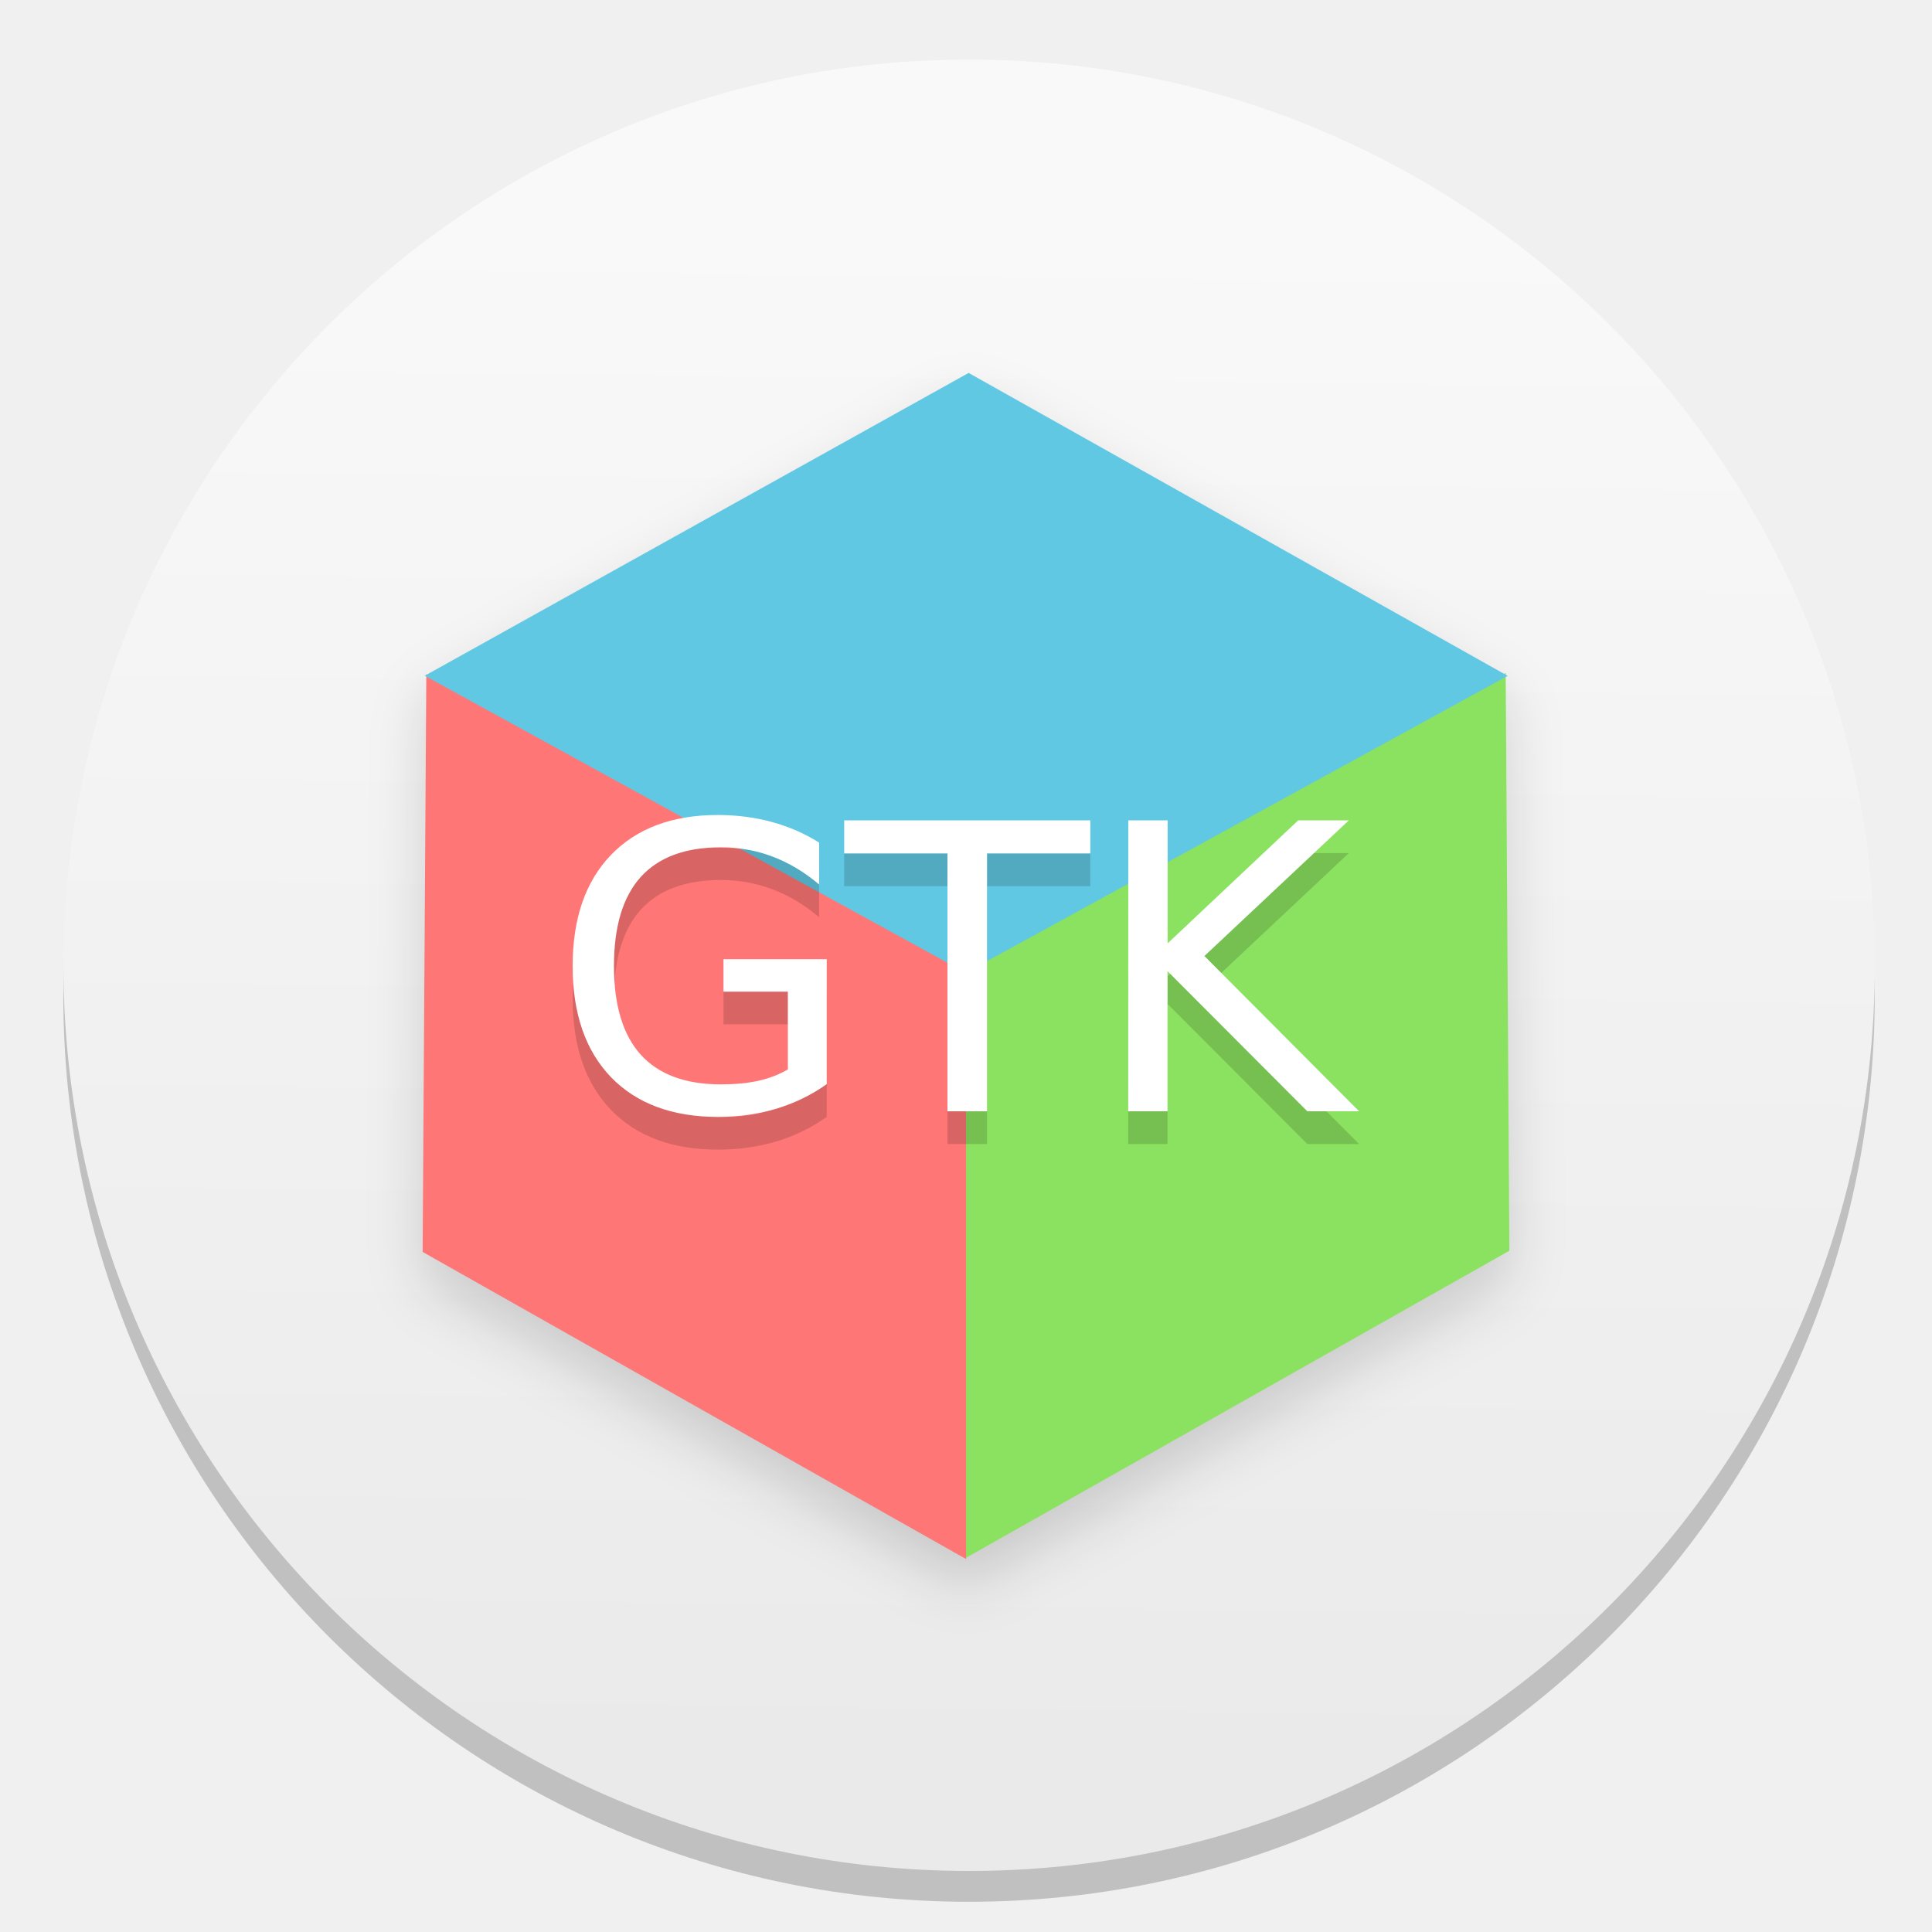
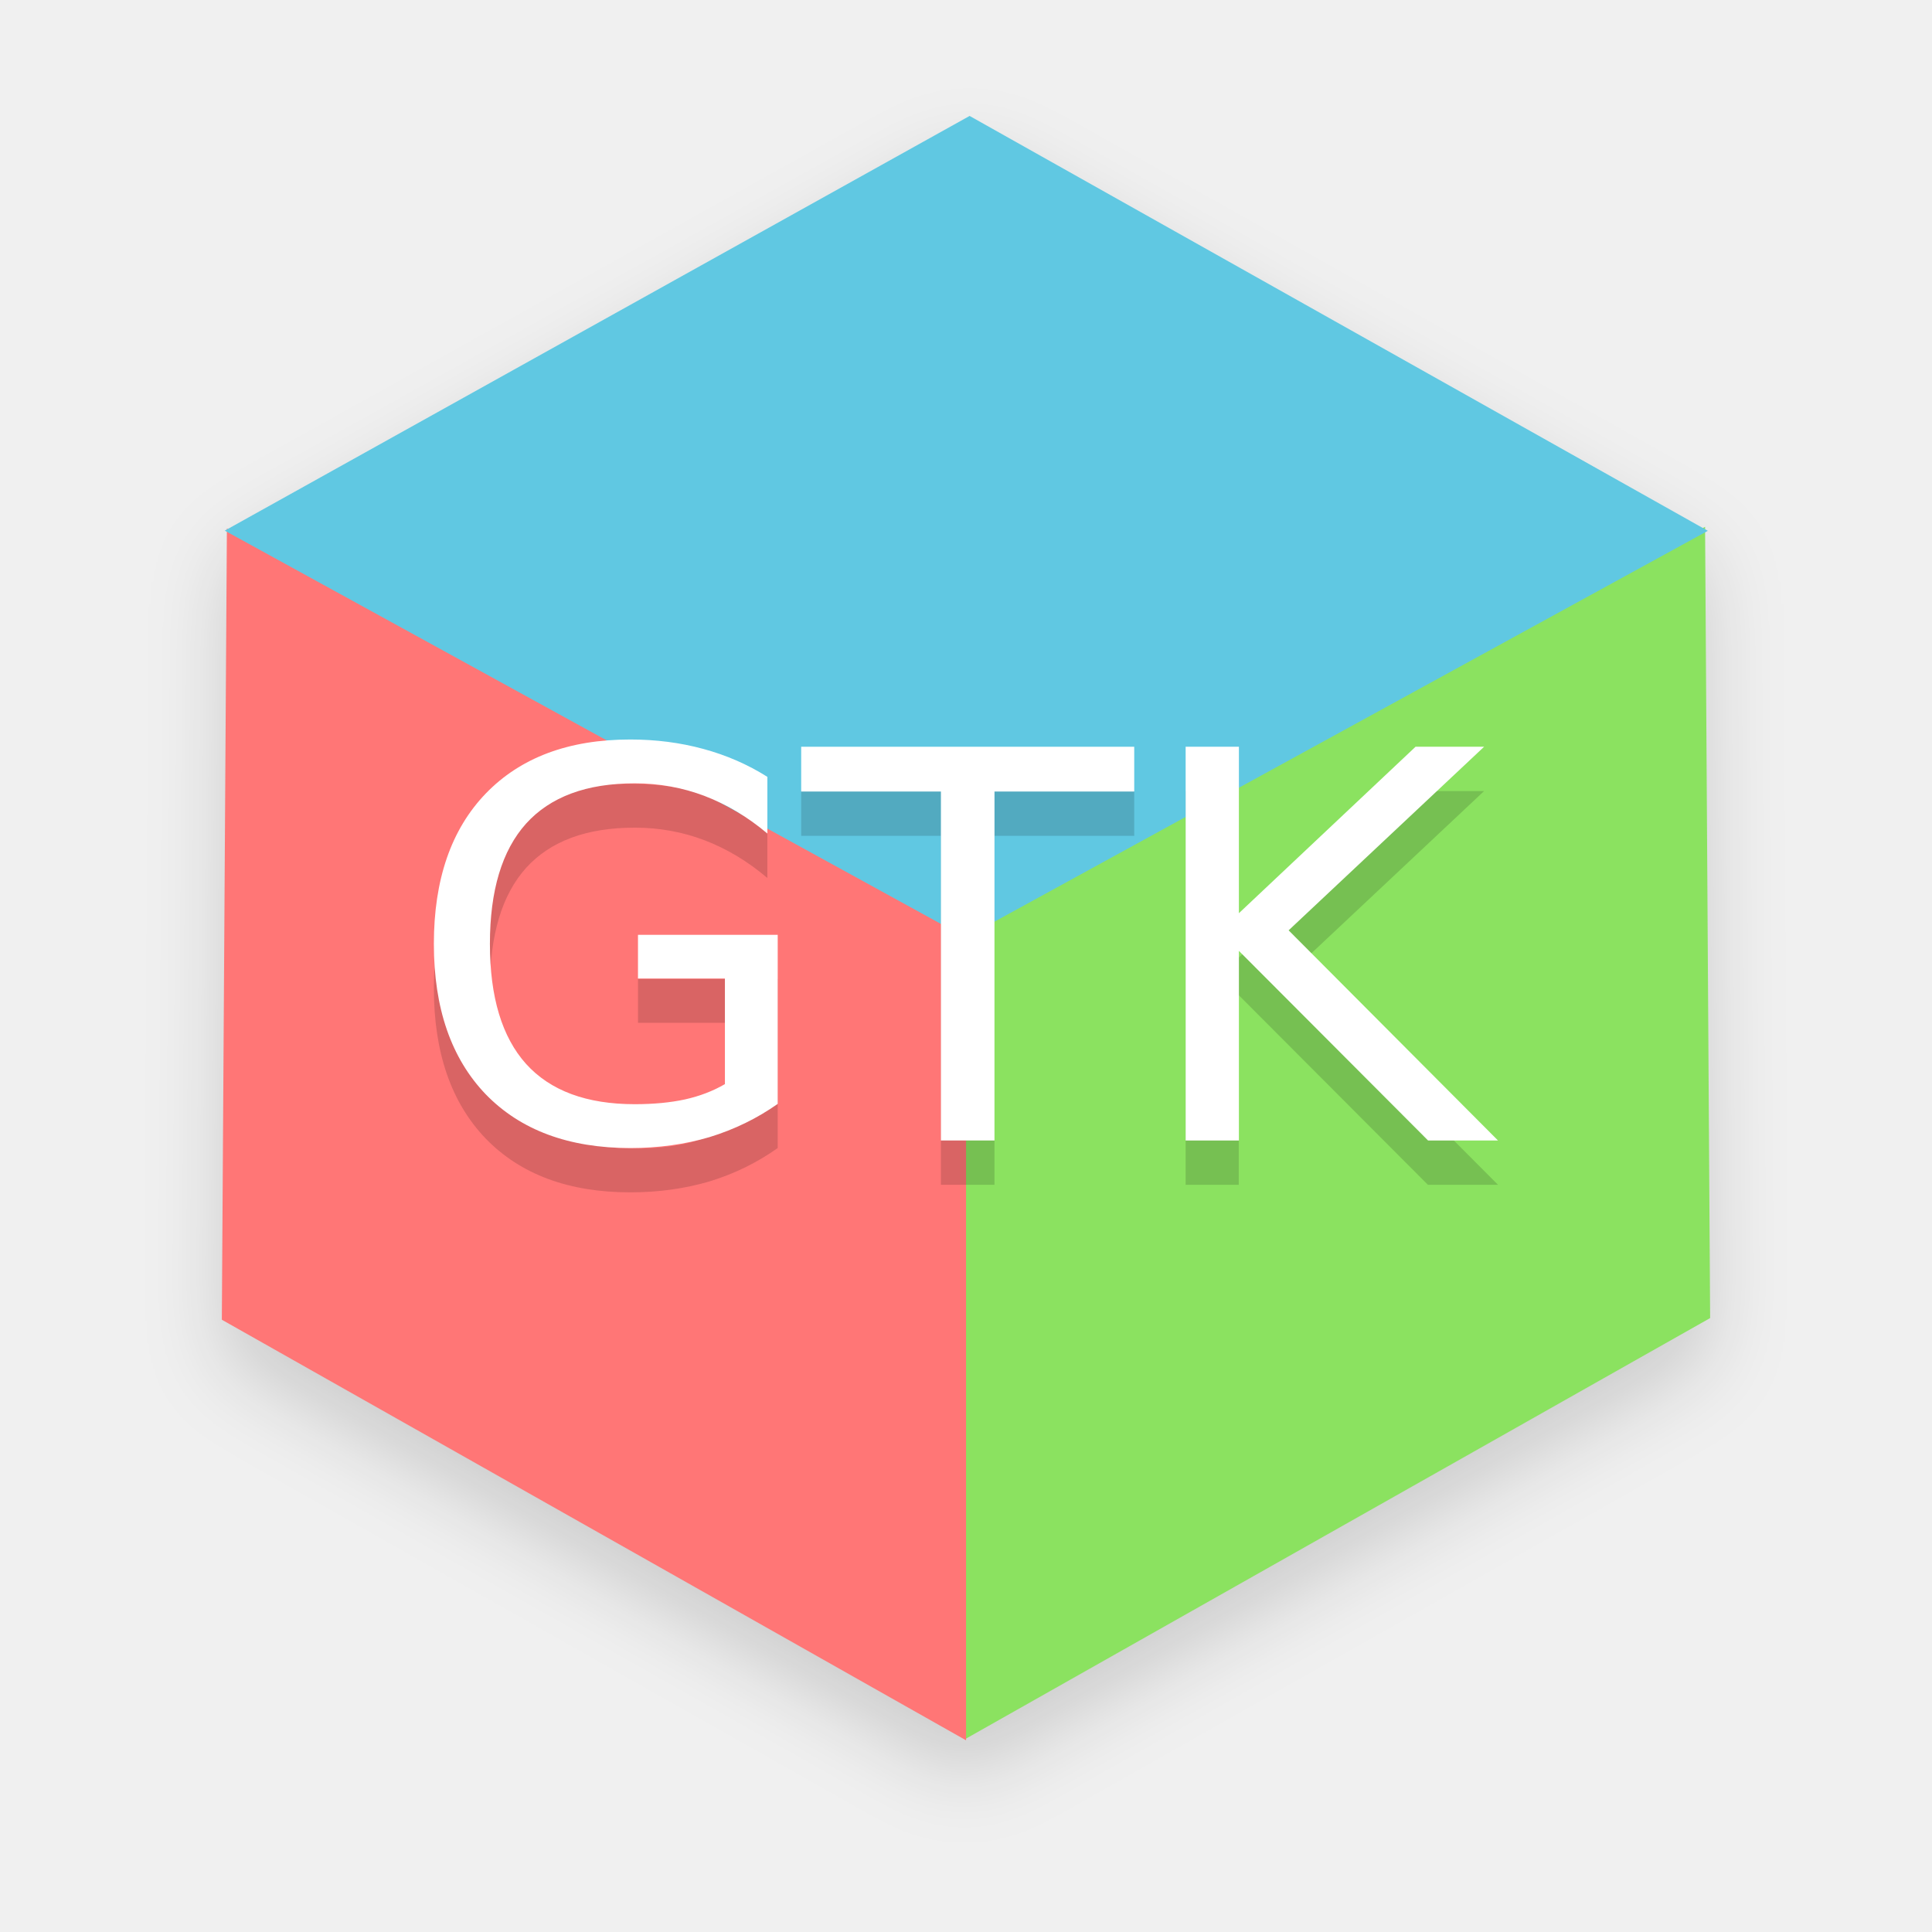
- <svg xmlns="http://www.w3.org/2000/svg" width="64" height="64" version="1.1" viewBox="0 0 16.933 16.933">
-   <defs>
-     <linearGradient id="a" x1="8.054" x2="7.893" y1="282.04" y2="295.49" gradientUnits="userSpaceOnUse">
-       <stop stop-color="#f9f9f9" offset="0" />
-       <stop stop-color="#eaeaea" offset="1" />
+ <svg xmlns="http://www.w3.org/2000/svg" id="svg50" viewBox="0 0 16.933 16.933" version="1.1" height="64" width="64">
+   <defs id="defs10">
+     <linearGradient gradientUnits="userSpaceOnUse" y2="295.49" y1="282.04" x2="7.893" x1="8.054" id="a">
+       <stop id="stop2" offset="0" stop-color="#f9f9f9" />
+       <stop id="stop4" offset="1" stop-color="#eaeaea" />
    </linearGradient>
-     <filter id="b" x="-.063" y="-.057" width="1.125" height="1.115" color-interpolation-filters="sRGB">
-       <feGaussianBlur stdDeviation="1.102" />
+     <filter color-interpolation-filters="sRGB" height="1.115" width="1.125" y="-.057" x="-.063" id="b">
+       <feGaussianBlur id="feGaussianBlur7" stdDeviation="1.102" />
    </filter>
+     <linearGradient id="linearGradient3764" x1="1" x2="47" gradientUnits="userSpaceOnUse" gradientTransform="matrix(0,-1,1,0,-1.5e-6,48)">
+       <stop style="stop-color:#e4e4e4;stop-opacity:1" id="stop879" />
+       <stop offset="1" style="stop-color:#eee;stop-opacity:1" id="stop881" />
+     </linearGradient>
  </defs>
-   <g transform="translate(0,-280.07)">
-     <circle cx="-330.35" cy="-48.312" r="0" fill="#5e4aa6" stroke-width=".265" />
-     <circle cx="-39.434" cy="286.51" r="0" fill="#5e4aa6" fill-rule="evenodd" stroke-width=".265" />
-     <circle cx="8.493" cy="288.8" r="7.938" opacity=".2" stroke-width=".14" />
-     <circle cx="8.494" cy="288.53" r="7.938" fill="url(#a)" style="paint-order:normal" />
-   </g>
-   <g transform="matrix(.22601 0 0 .22601 1.2343 1.2344)" fill-rule="evenodd" stroke-width=".057">
-     <path d="m32.102 10.071-21.007 11.695-0.023-0.011v0.025l-0.062 0.034 0.062 0.034-0.144 22.311 21.074 11.91v-0.05l21.069-11.908-0.142-22.251 0.078-0.041-0.078-0.043v-0.069l-0.062 0.034z" filter="url(#b)" opacity=".15" stroke-width=".057" />
-     <g>
-       <path d="m31.997 54.95 21.074-11.91-0.143-22.405-20.93 11.469z" fill="#8be260" />
-       <path d="m32.002 54.997-21.074-11.91 0.143-22.405 20.93 11.469z" fill="#ff7676" />
-       <path d="M 11.011,20.743 32.102,9 53.006,20.748 31.989,32.263 Z" fill="#60c8e2" />
+   <g id="g32" stroke-width="0.057" fill-rule="evenodd" transform="matrix(0.3095198,0,0,0.3095198,-1.438088,-1.769567)">
+     <path id="path22" stroke-width="0.057" opacity="0.15" filter="url(#b)" d="M 32.102,10.071 11.095,21.766 11.072,21.755 v 0.025 l -0.062,0.034 0.062,0.034 -0.144,22.311 21.074,11.91 v -0.05 l 21.069,-11.908 -0.142,-22.251 0.078,-0.041 -0.078,-0.043 v -0.069 l -0.062,0.034 z" />
+     <g id="g30">
+       <path id="path24" fill="#8be260" d="M 31.997,54.95 53.071,43.04 52.928,20.635 31.998,32.104 Z" />
+       <path id="path26" fill="#ff7676" d="m 32.002,54.997 -21.074,-11.91 0.143,-22.405 20.93,11.469 z" />
+       <path id="path28" fill="#60c8e2" d="M 11.011,20.743 32.102,9 53.006,20.748 31.989,32.263 Z" />
    </g>
  </g>
-   <g transform="translate(0 .28695)" opacity=".15" stroke-width=".087" aria-label="GTK">
-     <path d="m6.905 9.376v-0.685h-0.564v-0.284h0.905v1.095q-0.2 0.142-0.441 0.215-0.241 0.072-0.514 0.072-0.598 0-0.936-0.348-0.336-0.35-0.336-0.974 0-0.625 0.336-0.974 0.338-0.35 0.936-0.35 0.249 0 0.473 0.061 0.225 0.061 0.415 0.181v0.367q-0.191-0.162-0.407-0.244-0.215-0.082-0.453-0.082-0.468 0-0.704 0.261-0.234 0.261-0.234 0.779 0 0.516 0.234 0.777 0.236 0.261 0.704 0.261 0.183 0 0.326-0.031 0.143-0.032 0.258-0.099z" />
-     <path d="m7.399 7.19h2.157v0.29h-0.905v2.26h-0.347v-2.26h-0.905z" />
-     <path d="m9.889 7.19h0.345v1.078l1.144-1.078h0.444l-1.266 1.189 1.356 1.361h-0.454l-1.225-1.228v1.228h-0.345z" />
-   </g>
-   <g fill="#fff" stroke-width=".087" aria-label="GTK">
-     <path d="m6.905 9.376v-0.685h-0.564v-0.284h0.905v1.095q-0.2 0.142-0.441 0.215-0.241 0.072-0.514 0.072-0.598 0-0.936-0.348-0.336-0.35-0.336-0.974 0-0.625 0.336-0.974 0.338-0.35 0.936-0.35 0.249 0 0.473 0.061 0.225 0.061 0.415 0.181v0.367q-0.191-0.162-0.407-0.244-0.215-0.082-0.453-0.082-0.468 0-0.704 0.261-0.234 0.261-0.234 0.779 0 0.516 0.234 0.777 0.236 0.261 0.704 0.261 0.183 0 0.326-0.031 0.143-0.032 0.258-0.099z" />
-     <path d="m7.399 7.19h2.157v0.29h-0.905v2.26h-0.347v-2.26h-0.905z" />
-     <path d="m9.889 7.19h0.345v1.078l1.144-1.078h0.444l-1.266 1.189 1.356 1.361h-0.454l-1.225-1.228v1.228h-0.345z" />
+   <g transform="matrix(1.353238,0,0,1.353238,-2.990638,-3.184853)" id="g979">
+     <path style="opacity:0.15;stroke-width:0.087" id="path36" d="M 7.399,7.477 H 9.556 V 7.767 H 8.651 v 2.26 H 8.304 V 7.767 H 7.399 Z" />
+     <path style="opacity:0.15;stroke-width:0.087" id="path38" d="m 9.889,7.477 h 0.345 v 1.078 l 1.144,-1.078 h 0.444 l -1.266,1.189 1.356,1.361 h -0.454 l -1.225,-1.228 v 1.228 H 9.889 Z" />
+     <g id="g968">
+       <path d="M 6.905,9.663 V 8.978 H 6.342 V 8.694 h 0.905 v 1.095 Q 7.047,9.931 6.806,10.005 6.565,10.076 6.292,10.076 5.694,10.076 5.356,9.728 5.02,9.378 5.02,8.754 q 0,-0.625 0.336,-0.974 0.338,-0.35 0.936,-0.35 0.249,0 0.473,0.061 0.225,0.061 0.415,0.181 V 8.04 Q 6.989,7.878 6.774,7.796 6.559,7.714 6.321,7.714 q -0.468,0 -0.704,0.261 -0.234,0.261 -0.234,0.779 0,0.516 0.234,0.777 0.236,0.261 0.704,0.261 0.183,0 0.326,-0.031 0.143,-0.032 0.258,-0.099 z" id="path34" style="opacity:0.15;stroke-width:0.087" />
+       <path d="M 6.905,9.376 V 8.691 H 6.342 V 8.408 h 0.905 v 1.095 Q 7.047,9.644 6.806,9.718 6.565,9.789 6.292,9.789 q -0.598,0 -0.936,-0.348 -0.336,-0.35 -0.336,-0.974 0,-0.625 0.336,-0.974 0.338,-0.35 0.936,-0.35 0.249,0 0.473,0.061 0.225,0.061 0.415,0.181 v 0.367 Q 6.989,7.591 6.774,7.509 6.559,7.427 6.321,7.427 q -0.468,0 -0.704,0.261 -0.234,0.261 -0.234,0.779 0,0.516 0.234,0.777 0.236,0.261 0.704,0.261 0.183,0 0.326,-0.031 0.143,-0.032 0.258,-0.099 z" id="path42" style="fill:#ffffff;stroke-width:0.087" />
+     </g>
+     <path style="fill:#ffffff;stroke-width:0.087" id="path44" d="M 7.399,7.19 H 9.556 V 7.48 H 8.651 v 2.26 H 8.304 V 7.48 H 7.399 Z" />
+     <path style="fill:#ffffff;stroke-width:0.087" id="path46" d="m 9.889,7.19 h 0.345 v 1.078 l 1.144,-1.078 h 0.444 l -1.266,1.189 1.356,1.361 H 11.459 L 10.234,8.512 V 9.74 H 9.889 Z" />
  </g>
</svg>
